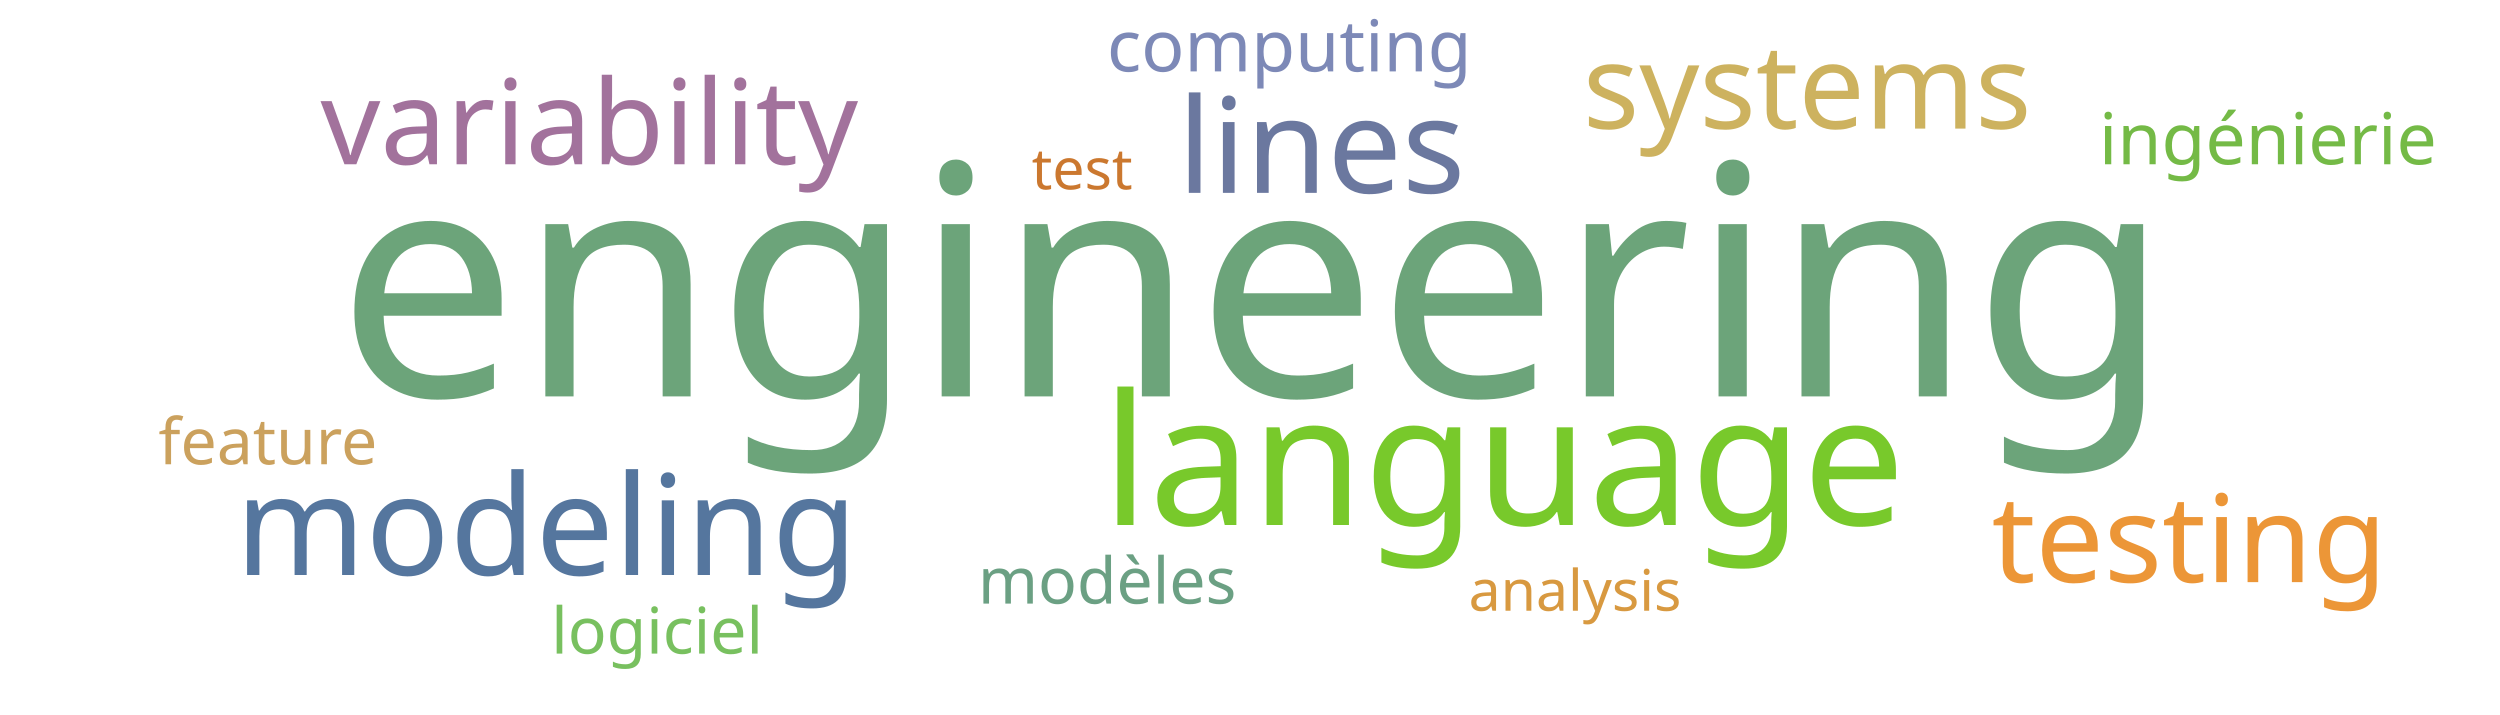
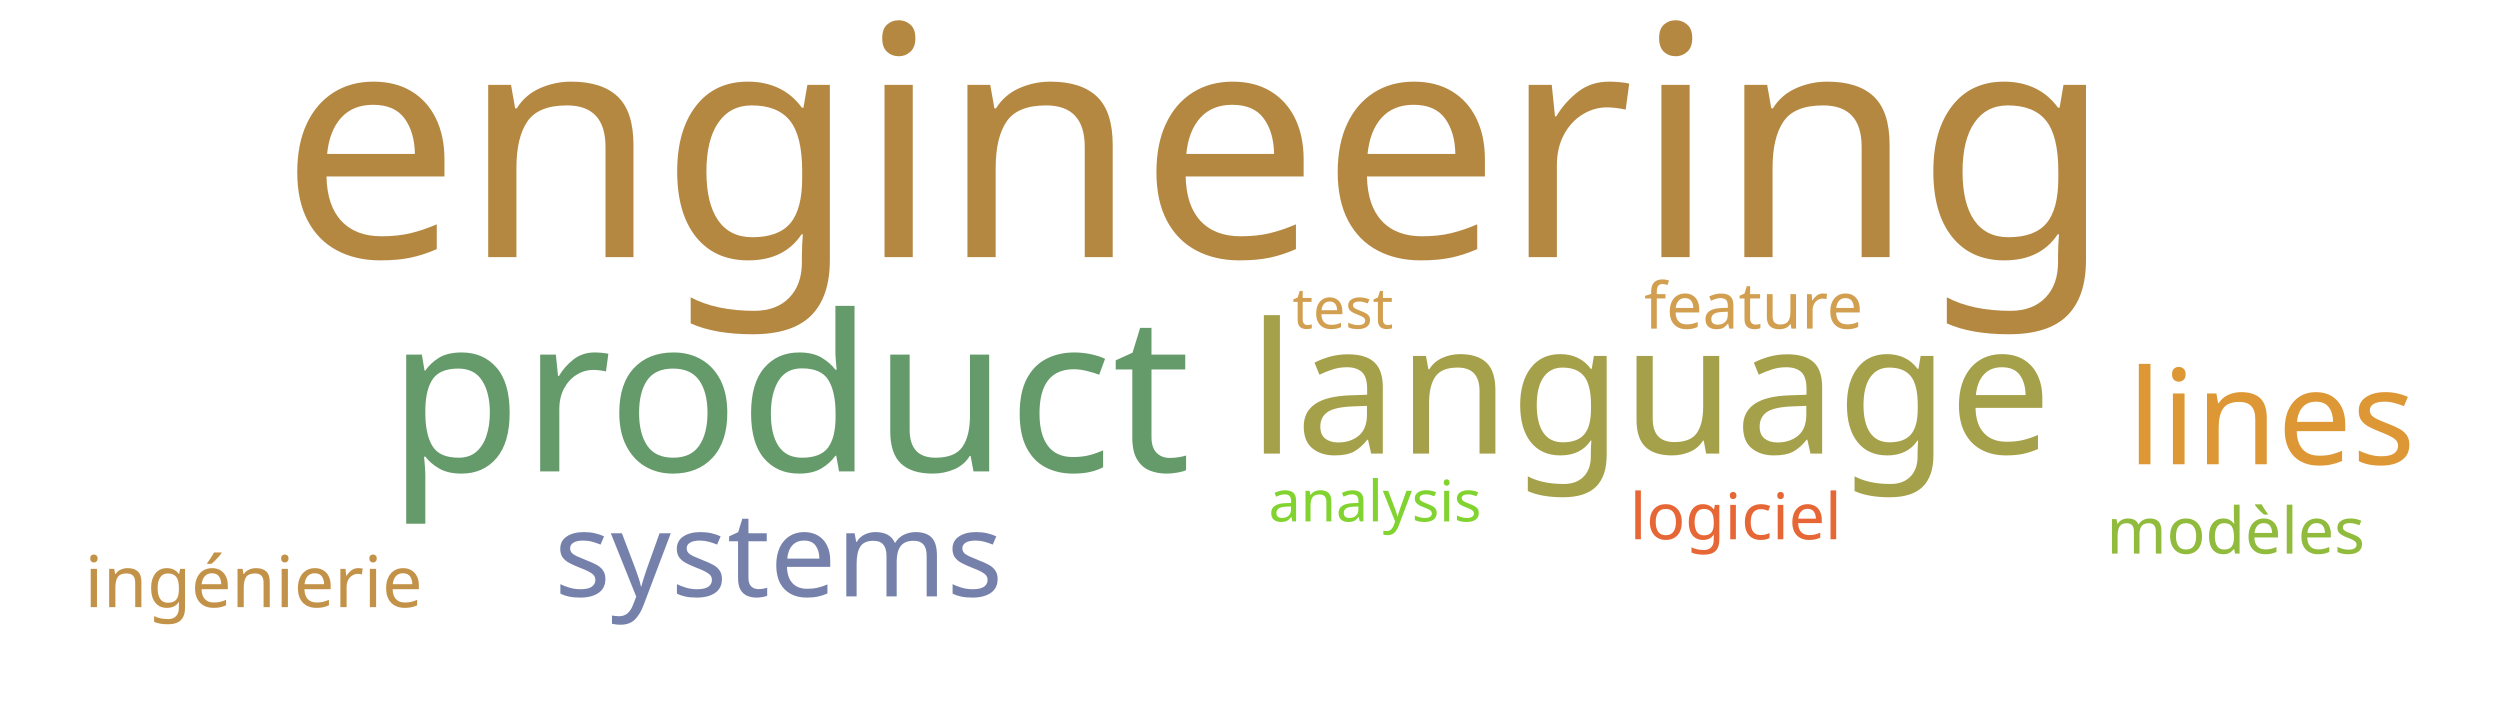
<svg xmlns="http://www.w3.org/2000/svg" width="700" height="200">
  <g transform="translate(350, 100)">
-     <text text-anchor="middle" style="font-family: Impact; font-size: 90px; fill: #6ca47a" transform="translate(1,11)rotate(0)">engineering</text>
-     <text text-anchor="middle" style="font-family: Impact; font-size: 51px; fill: #78c92b" transform="translate(71,47)rotate(0)">language</text>
-     <text text-anchor="middle" style="font-family: Impact; font-size: 39px; fill: #55769e" transform="translate(-197,61)rotate(0)">modeling</text>
-     <text text-anchor="middle" style="font-family: Impact; font-size: 37px; fill: #6b789f" transform="translate(20,-46)rotate(0)">lines</text>
-     <text text-anchor="middle" style="font-family: Impact; font-size: 34px; fill: #ec9637" transform="translate(263,63)rotate(0)">testing</text>
-     <text text-anchor="middle" style="font-family: Impact; font-size: 33px; fill: #a2729c" transform="translate(-185,-54)rotate(0)">variability</text>
-     <text text-anchor="middle" style="font-family: Impact; font-size: 33px; fill: #cdb25f" transform="translate(156,-64)rotate(0)">systems</text>
-     <text text-anchor="middle" style="font-family: Impact; font-size: 20px; fill: #74ba46" transform="translate(285,-54)rotate(0)">ingénierie</text>
-     <text text-anchor="middle" style="font-family: Impact; font-size: 20px; fill: #7d89b7" transform="translate(11,-80)rotate(0)">computing</text>
-     <text text-anchor="middle" style="font-family: Impact; font-size: 18px; fill: #6ba083" transform="translate(-40,69)rotate(0)">modèles</text>
-     <text text-anchor="middle" style="font-family: Impact; font-size: 18px; fill: #78c05f" transform="translate(-166,83)rotate(0)">logiciel</text>
-     <text text-anchor="middle" style="font-family: Impact; font-size: 18px; fill: #cba15d" transform="translate(-275,30)rotate(0)">feature</text>
-     <text text-anchor="middle" style="font-family: Impact; font-size: 16px; fill: #d89940" transform="translate(91,71)rotate(0)">analysis</text>
-     <text text-anchor="middle" style="font-family: Impact; font-size: 16px; fill: #cb782f" transform="translate(-47,-47)rotate(0)">test</text>
+     <text text-anchor="middle" style="font-family: Impact; font-size: 90px; fill: #b58842" transform="translate(-15,-28)rotate(0)">engineering</text>
+     <text text-anchor="middle" style="font-family: Impact; font-size: 61px; fill: #659b6b" transform="translate(-129,32)rotate(0)">product</text>
+     <text text-anchor="middle" style="font-family: Impact; font-size: 51px; fill: #a5a14a" transform="translate(112,27)rotate(0)">language</text>
+     <text text-anchor="middle" style="font-family: Impact; font-size: 37px; fill: #dd9735" transform="translate(286,30)rotate(0)">lines</text>
+     <text text-anchor="middle" style="font-family: Impact; font-size: 33px; fill: #7581ab" transform="translate(-132,67)rotate(0)">systems</text>
+     <text text-anchor="middle" style="font-family: Impact; font-size: 20px; fill: #c39249" transform="translate(-279,70)rotate(0)">ingénierie</text>
+     <text text-anchor="middle" style="font-family: Impact; font-size: 18px; fill: #91bb3c" transform="translate(276,55)rotate(0)">modèles</text>
+     <text text-anchor="middle" style="font-family: Impact; font-size: 18px; fill: #e76635" transform="translate(136,51)rotate(0)">logiciel</text>
+     <text text-anchor="middle" style="font-family: Impact; font-size: 18px; fill: #d19f4f" transform="translate(141,-8)rotate(0)">feature</text>
+     <text text-anchor="middle" style="font-family: Impact; font-size: 16px; fill: #81d32f" transform="translate(35,46)rotate(0)">analysis</text>
+     <text text-anchor="middle" style="font-family: Impact; font-size: 16px; fill: #d19f4f" transform="translate(26,-8)rotate(0)">test</text>
  </g>
</svg>
